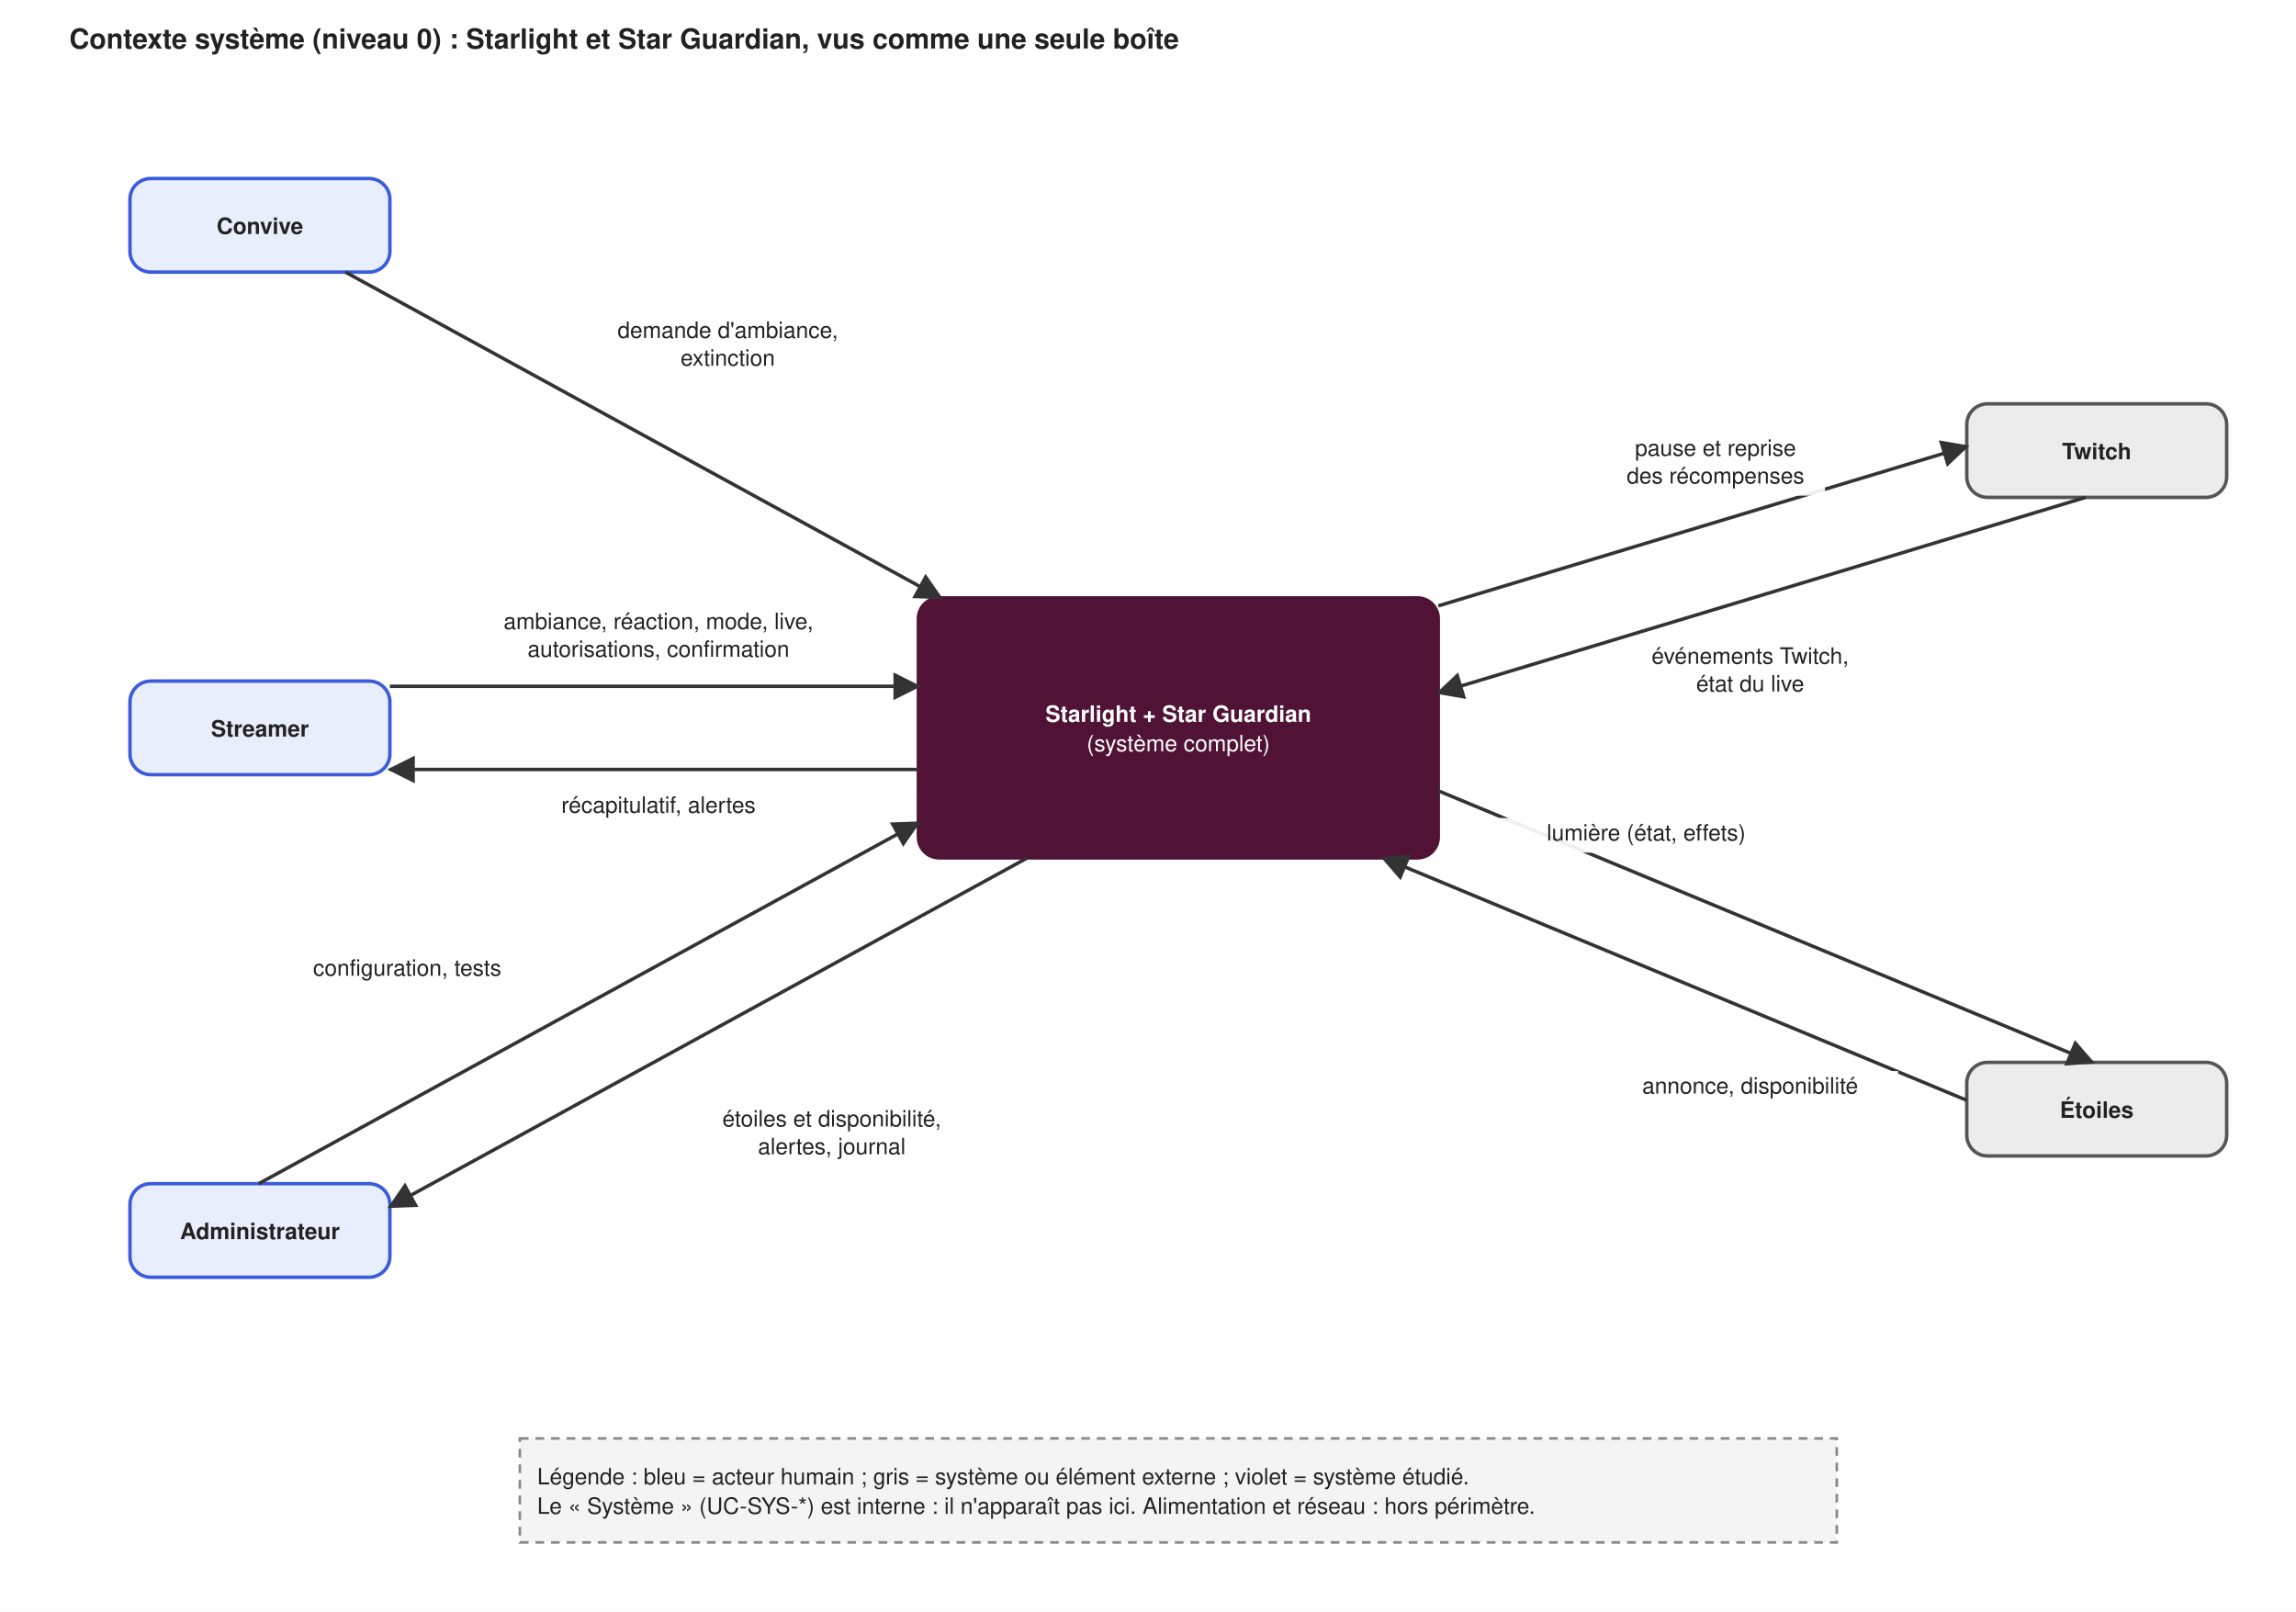
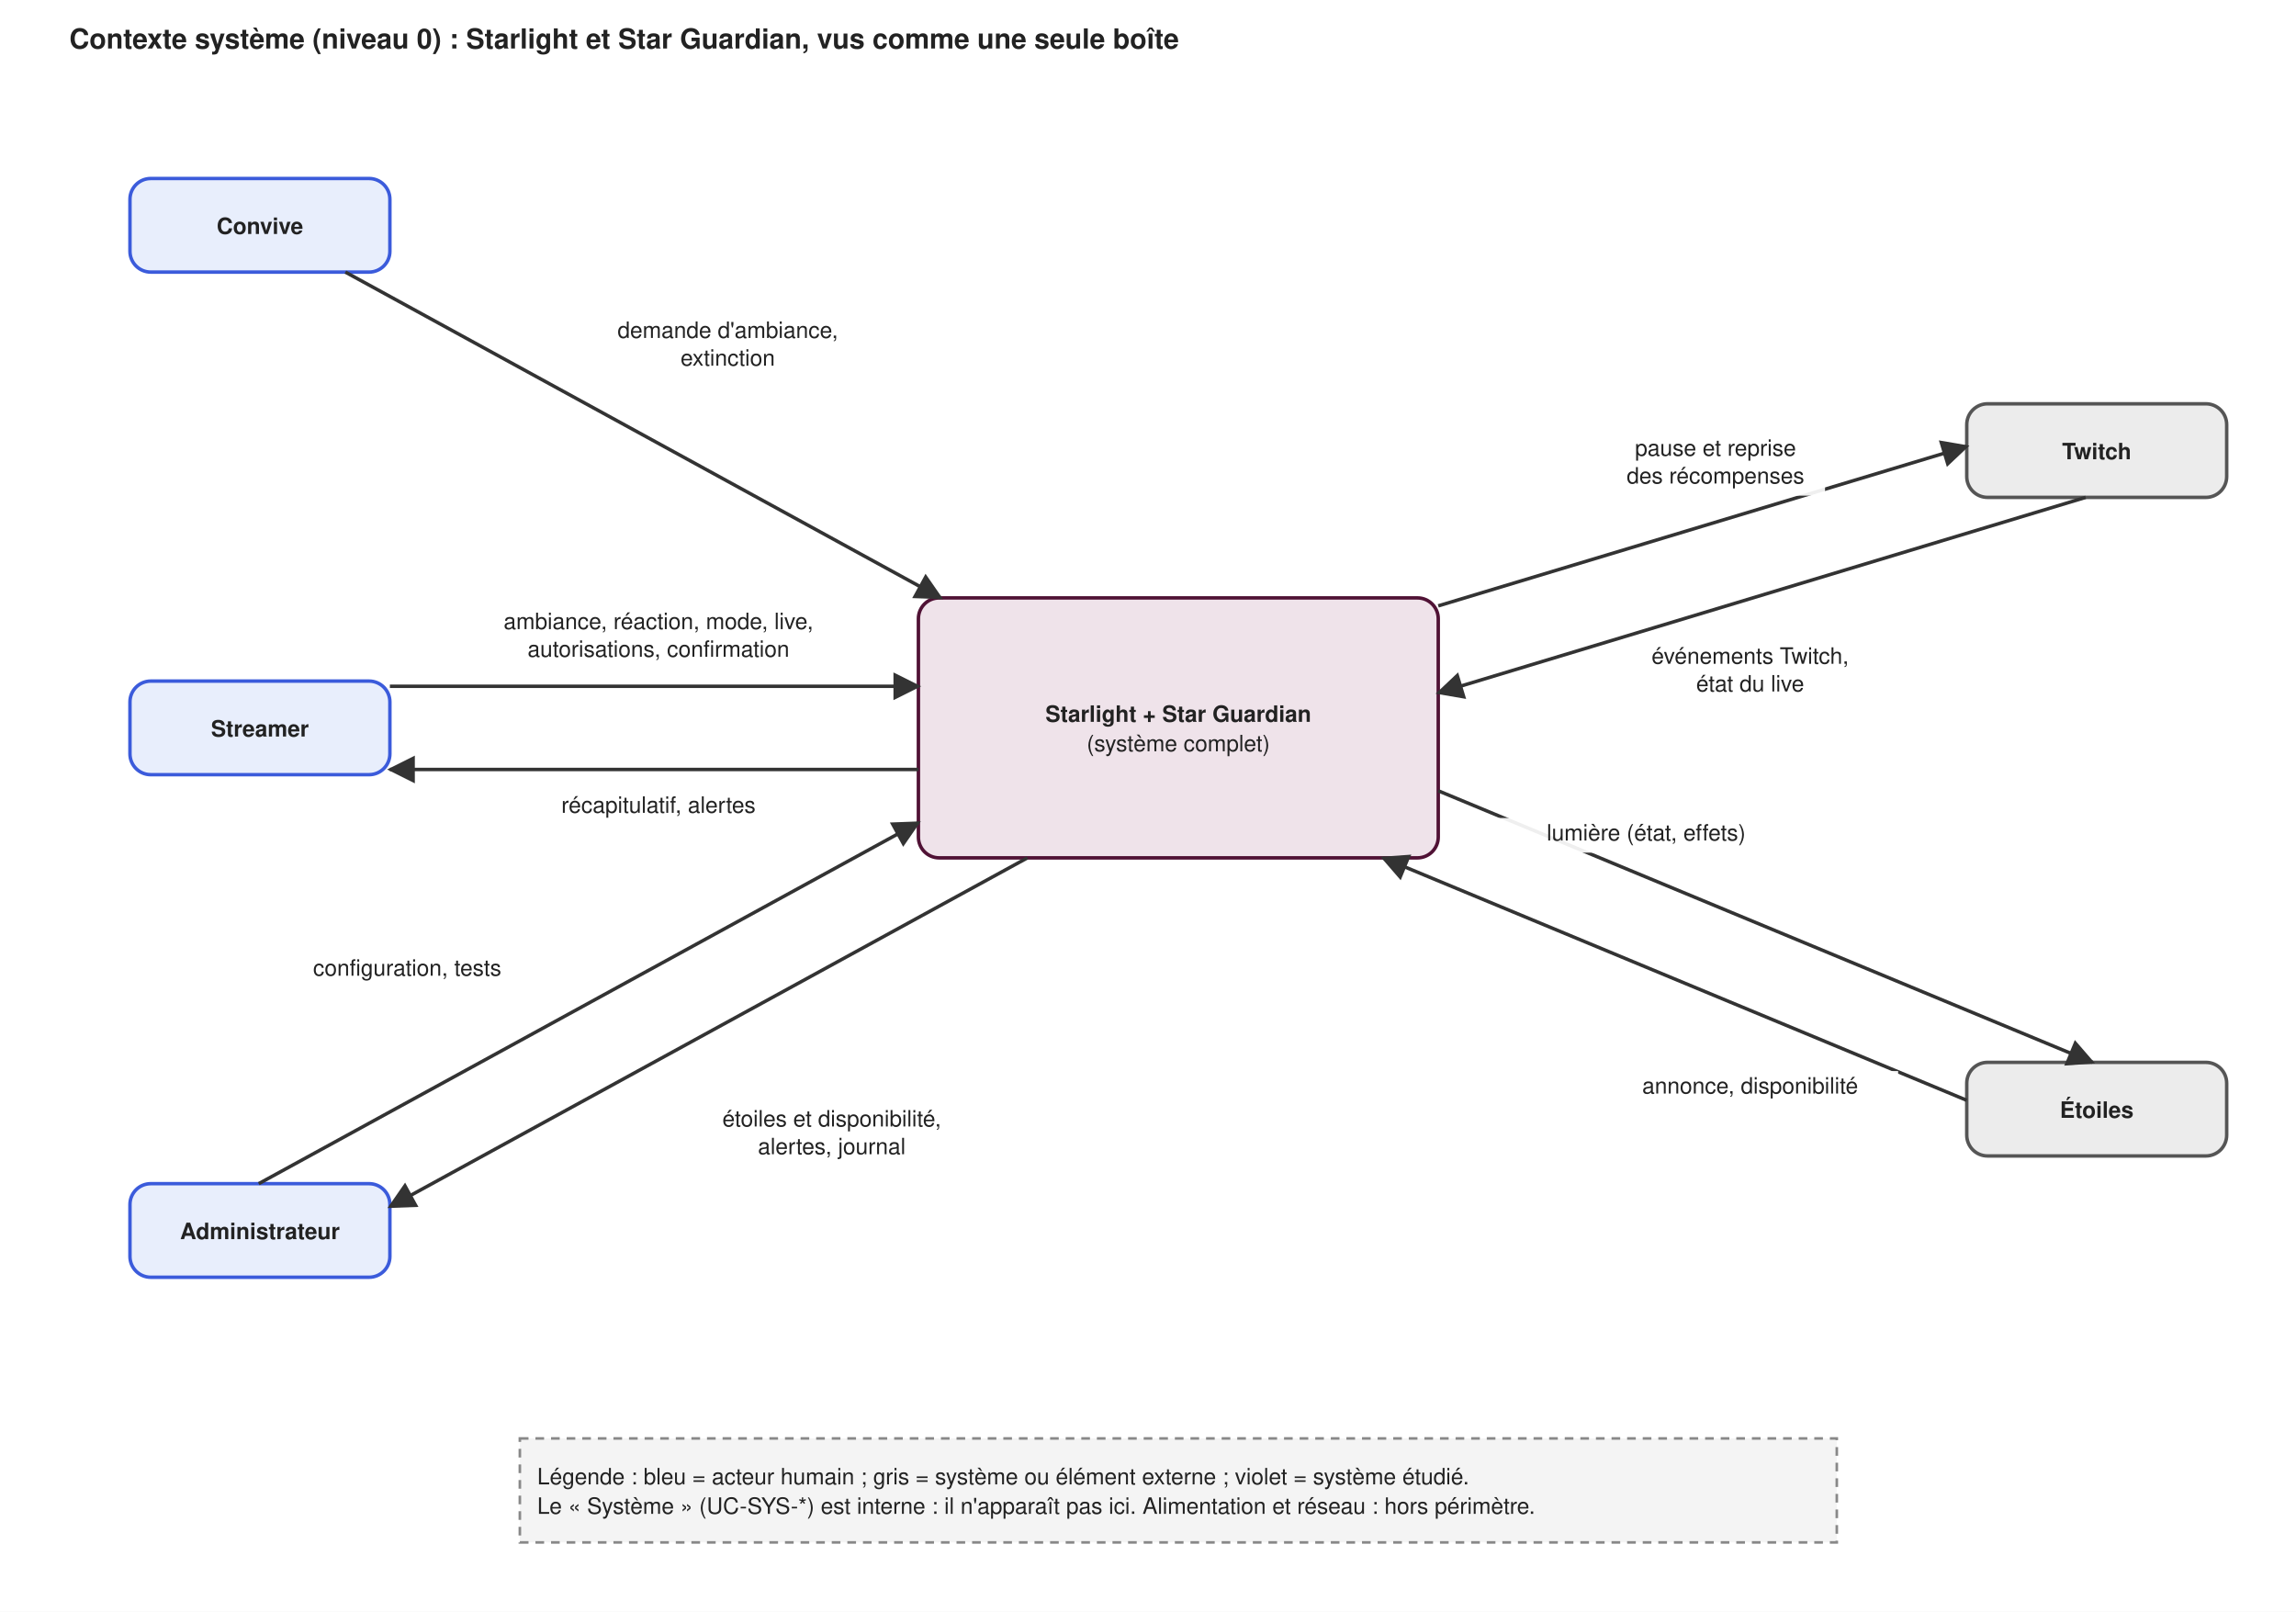
- <svg xmlns="http://www.w3.org/2000/svg" version="1.1" width="1325" height="930" viewBox="0 0 1325 930" content="&lt;mxfile host=&quot;app.diagrams.net&quot;&gt;&lt;diagram name=&quot;Contexte système (niveau 0)&quot; id=&quot;d1&quot;&gt;&lt;mxGraphModel dx=&quot;1325&quot; dy=&quot;930&quot; grid=&quot;1&quot; gridSize=&quot;10&quot; guides=&quot;1&quot; tooltips=&quot;1&quot; connect=&quot;1&quot; arrows=&quot;1&quot; fold=&quot;1&quot; page=&quot;1&quot; pageScale=&quot;1&quot; pageWidth=&quot;1325&quot; pageHeight=&quot;930&quot;&gt;&lt;root&gt;&lt;mxCell id=&quot;0&quot;/&gt;&lt;mxCell id=&quot;1&quot; parent=&quot;0&quot;/&gt;&lt;mxCell id=&quot;n2&quot; value=&quot;Convive&quot; style=&quot;rounded=1;whiteSpace=wrap;html=1;fillColor=#e8eefc;strokeColor=#3b5bdb;strokeWidth=2;fontSize=13;&quot; vertex=&quot;1&quot; parent=&quot;1&quot;&gt;&lt;mxGeometry x=&quot;75.0&quot; y=&quot;103.0&quot; width=&quot;150&quot; height=&quot;54&quot; as=&quot;geometry&quot;/&gt;&lt;/mxCell&gt;&lt;mxCell id=&quot;n3&quot; value=&quot;Streamer&quot; style=&quot;rounded=1;whiteSpace=wrap;html=1;fillColor=#e8eefc;strokeColor=#3b5bdb;strokeWidth=2;fontSize=13;&quot; vertex=&quot;1&quot; parent=&quot;1&quot;&gt;&lt;mxGeometry x=&quot;75.0&quot; y=&quot;393.0&quot; width=&quot;150&quot; height=&quot;54&quot; as=&quot;geometry&quot;/&gt;&lt;/mxCell&gt;&lt;mxCell id=&quot;n4&quot; value=&quot;Administrateur&quot; style=&quot;rounded=1;whiteSpace=wrap;html=1;fillColor=#e8eefc;strokeColor=#3b5bdb;strokeWidth=2;fontSize=13;&quot; vertex=&quot;1&quot; parent=&quot;1&quot;&gt;&lt;mxGeometry x=&quot;75.0&quot; y=&quot;683.0&quot; width=&quot;150&quot; height=&quot;54&quot; as=&quot;geometry&quot;/&gt;&lt;/mxCell&gt;&lt;mxCell id=&quot;n5&quot; value=&quot;Twitch&quot; style=&quot;rounded=1;whiteSpace=wrap;html=1;fillColor=#ececec;strokeColor=#555555;strokeWidth=2;fontSize=13;&quot; vertex=&quot;1&quot; parent=&quot;1&quot;&gt;&lt;mxGeometry x=&quot;1135.0&quot; y=&quot;233.0&quot; width=&quot;150&quot; height=&quot;54&quot; as=&quot;geometry&quot;/&gt;&lt;/mxCell&gt;&lt;mxCell id=&quot;n6&quot; value=&quot;Étoiles&quot; style=&quot;rounded=1;whiteSpace=wrap;html=1;fillColor=#ececec;strokeColor=#555555;strokeWidth=2;fontSize=13;&quot; vertex=&quot;1&quot; parent=&quot;1&quot;&gt;&lt;mxGeometry x=&quot;1135.0&quot; y=&quot;613.0&quot; width=&quot;150&quot; height=&quot;54&quot; as=&quot;geometry&quot;/&gt;&lt;/mxCell&gt;&lt;mxCell id=&quot;n7&quot; value=&quot;Starlight + Star Guardian&amp;lt;br&amp;gt;(système complet)&quot; style=&quot;rounded=1;whiteSpace=wrap;html=1;fillColor=#501235;strokeColor=#501235;strokeWidth=2;fontSize=13;fontColor=#ffffff;&quot; vertex=&quot;1&quot; parent=&quot;1&quot;&gt;&lt;mxGeometry x=&quot;530.0&quot; y=&quot;345.0&quot; width=&quot;300&quot; height=&quot;150&quot; as=&quot;geometry&quot;/&gt;&lt;/mxCell&gt;&lt;mxCell id=&quot;n8&quot; value=&quot;Légende : bleu = acteur humain ; gris = système ou élément externe ; violet = système étudié.&amp;lt;br&amp;gt;Le « Système » (UC-SYS-*) est interne : il n'apparaît pas ici. Alimentation et réseau : hors périmètre.&quot; style=&quot;rounded=0;dashed=1;align=left;spacingLeft=8;whiteSpace=wrap;html=1;fillColor=#f4f4f4;strokeColor=#888888;strokeWidth=2;fontSize=13;&quot; vertex=&quot;1&quot; parent=&quot;1&quot;&gt;&lt;mxGeometry x=&quot;300.0&quot; y=&quot;830.0&quot; width=&quot;760&quot; height=&quot;60&quot; as=&quot;geometry&quot;/&gt;&lt;/mxCell&gt;&lt;mxCell id=&quot;e9&quot; value=&quot;demande d'ambiance,&amp;lt;br&amp;gt;extinction&quot; style=&quot;edgeStyle=none;html=1;endArrow=block;strokeWidth=2;fontSize=13;labelBackgroundColor=#ffffff;&quot; edge=&quot;1&quot; parent=&quot;1&quot; source=&quot;n2&quot; target=&quot;n7&quot;&gt;&lt;mxGeometry relative=&quot;1&quot; as=&quot;geometry&quot;&gt;&lt;/mxGeometry&gt;&lt;/mxCell&gt;&lt;mxCell id=&quot;e10&quot; value=&quot;ambiance, réaction, mode, live,&amp;lt;br&amp;gt;autorisations, confirmation&quot; style=&quot;edgeStyle=none;html=1;endArrow=block;strokeWidth=2;fontSize=13;labelBackgroundColor=#ffffff;&quot; edge=&quot;1&quot; parent=&quot;1&quot; source=&quot;n3&quot; target=&quot;n7&quot;&gt;&lt;mxGeometry relative=&quot;1&quot; as=&quot;geometry&quot;&gt;&lt;Array as=&quot;points&quot;&gt;&lt;mxPoint x=&quot;150.0&quot; y=&quot;396.0&quot;/&gt;&lt;mxPoint x=&quot;680.0&quot; y=&quot;396.0&quot;/&gt;&lt;/Array&gt;&lt;/mxGeometry&gt;&lt;/mxCell&gt;&lt;mxCell id=&quot;e11&quot; value=&quot;récapitulatif, alertes&quot; style=&quot;edgeStyle=none;html=1;endArrow=block;strokeWidth=2;fontSize=13;labelBackgroundColor=#ffffff;&quot; edge=&quot;1&quot; parent=&quot;1&quot; source=&quot;n7&quot; target=&quot;n3&quot;&gt;&lt;mxGeometry relative=&quot;1&quot; as=&quot;geometry&quot;&gt;&lt;Array as=&quot;points&quot;&gt;&lt;mxPoint x=&quot;680.0&quot; y=&quot;444.0&quot;/&gt;&lt;mxPoint x=&quot;150.0&quot; y=&quot;444.0&quot;/&gt;&lt;/Array&gt;&lt;/mxGeometry&gt;&lt;/mxCell&gt;&lt;mxCell id=&quot;e12&quot; value=&quot;configuration, tests&quot; style=&quot;edgeStyle=none;html=1;endArrow=block;strokeWidth=2;fontSize=13;labelBackgroundColor=#ffffff;&quot; edge=&quot;1&quot; parent=&quot;1&quot; source=&quot;n4&quot; target=&quot;n7&quot;&gt;&lt;mxGeometry relative=&quot;1&quot; as=&quot;geometry&quot;&gt;&lt;Array as=&quot;points&quot;&gt;&lt;mxPoint x=&quot;138.5&quot; y=&quot;688.9&quot;/&gt;&lt;mxPoint x=&quot;668.5&quot; y=&quot;398.9&quot;/&gt;&lt;/Array&gt;&lt;/mxGeometry&gt;&lt;/mxCell&gt;&lt;mxCell id=&quot;e13&quot; value=&quot;étoiles et disponibilité,&amp;lt;br&amp;gt;alertes, journal&quot; style=&quot;edgeStyle=none;html=1;endArrow=block;strokeWidth=2;fontSize=13;labelBackgroundColor=#ffffff;&quot; edge=&quot;1&quot; parent=&quot;1&quot; source=&quot;n7&quot; target=&quot;n4&quot;&gt;&lt;mxGeometry relative=&quot;1&quot; as=&quot;geometry&quot;&gt;&lt;Array as=&quot;points&quot;&gt;&lt;mxPoint x=&quot;691.5&quot; y=&quot;441.1&quot;/&gt;&lt;mxPoint x=&quot;161.5&quot; y=&quot;731.1&quot;/&gt;&lt;/Array&gt;&lt;/mxGeometry&gt;&lt;/mxCell&gt;&lt;mxCell id=&quot;e14&quot; value=&quot;événements Twitch,&amp;lt;br&amp;gt;état du live&quot; style=&quot;edgeStyle=none;html=1;endArrow=block;strokeWidth=2;fontSize=13;labelBackgroundColor=#ffffff;&quot; edge=&quot;1&quot; parent=&quot;1&quot; source=&quot;n5&quot; target=&quot;n7&quot;&gt;&lt;mxGeometry relative=&quot;1&quot; as=&quot;geometry&quot;&gt;&lt;Array as=&quot;points&quot;&gt;&lt;mxPoint x=&quot;1216.9&quot; y=&quot;283.0&quot;/&gt;&lt;mxPoint x=&quot;686.9&quot; y=&quot;443.0&quot;/&gt;&lt;/Array&gt;&lt;/mxGeometry&gt;&lt;/mxCell&gt;&lt;mxCell id=&quot;e15&quot; value=&quot;pause et reprise&amp;lt;br&amp;gt;des récompenses&quot; style=&quot;edgeStyle=none;html=1;endArrow=block;strokeWidth=2;fontSize=13;labelBackgroundColor=#ffffff;&quot; edge=&quot;1&quot; parent=&quot;1&quot; source=&quot;n7&quot; target=&quot;n5&quot;&gt;&lt;mxGeometry relative=&quot;1&quot; as=&quot;geometry&quot;&gt;&lt;Array as=&quot;points&quot;&gt;&lt;mxPoint x=&quot;673.1&quot; y=&quot;397.0&quot;/&gt;&lt;mxPoint x=&quot;1203.1&quot; y=&quot;237.0&quot;/&gt;&lt;/Array&gt;&lt;/mxGeometry&gt;&lt;/mxCell&gt;&lt;mxCell id=&quot;e16&quot; value=&quot;lumière (état, effets)&quot; style=&quot;edgeStyle=none;html=1;endArrow=block;strokeWidth=2;fontSize=13;labelBackgroundColor=#ffffff;&quot; edge=&quot;1&quot; parent=&quot;1&quot; source=&quot;n7&quot; target=&quot;n6&quot;&gt;&lt;mxGeometry relative=&quot;1&quot; as=&quot;geometry&quot;&gt;&lt;Array as=&quot;points&quot;&gt;&lt;mxPoint x=&quot;689.2&quot; y=&quot;397.8&quot;/&gt;&lt;mxPoint x=&quot;1219.2&quot; y=&quot;617.8&quot;/&gt;&lt;/Array&gt;&lt;/mxGeometry&gt;&lt;/mxCell&gt;&lt;mxCell id=&quot;e17&quot; value=&quot;annonce, disponibilité&quot; style=&quot;edgeStyle=none;html=1;endArrow=block;strokeWidth=2;fontSize=13;labelBackgroundColor=#ffffff;&quot; edge=&quot;1&quot; parent=&quot;1&quot; source=&quot;n6&quot; target=&quot;n7&quot;&gt;&lt;mxGeometry relative=&quot;1&quot; as=&quot;geometry&quot;&gt;&lt;Array as=&quot;points&quot;&gt;&lt;mxPoint x=&quot;1200.8&quot; y=&quot;662.2&quot;/&gt;&lt;mxPoint x=&quot;670.8&quot; y=&quot;442.2&quot;/&gt;&lt;/Array&gt;&lt;/mxGeometry&gt;&lt;/mxCell&gt;&lt;/root&gt;&lt;/mxGraphModel&gt;&lt;/diagram&gt;&lt;/mxfile&gt;">
+ <svg xmlns="http://www.w3.org/2000/svg" version="1.1" width="1325" height="930" viewBox="0 0 1325 930" content="&lt;mxfile host=&quot;app.diagrams.net&quot;&gt;&lt;diagram name=&quot;Contexte système (niveau 0)&quot; id=&quot;d1&quot;&gt;&lt;mxGraphModel dx=&quot;1325&quot; dy=&quot;930&quot; grid=&quot;1&quot; gridSize=&quot;10&quot; guides=&quot;1&quot; tooltips=&quot;1&quot; connect=&quot;1&quot; arrows=&quot;1&quot; fold=&quot;1&quot; page=&quot;1&quot; pageScale=&quot;1&quot; pageWidth=&quot;1325&quot; pageHeight=&quot;930&quot;&gt;&lt;root&gt;&lt;mxCell id=&quot;0&quot;/&gt;&lt;mxCell id=&quot;1&quot; parent=&quot;0&quot;/&gt;&lt;mxCell id=&quot;n2&quot; value=&quot;Convive&quot; style=&quot;rounded=1;whiteSpace=wrap;html=1;fillColor=#e8eefc;strokeColor=#3b5bdb;strokeWidth=2;fontSize=13;&quot; vertex=&quot;1&quot; parent=&quot;1&quot;&gt;&lt;mxGeometry x=&quot;75.0&quot; y=&quot;103.0&quot; width=&quot;150&quot; height=&quot;54&quot; as=&quot;geometry&quot;/&gt;&lt;/mxCell&gt;&lt;mxCell id=&quot;n3&quot; value=&quot;Streamer&quot; style=&quot;rounded=1;whiteSpace=wrap;html=1;fillColor=#e8eefc;strokeColor=#3b5bdb;strokeWidth=2;fontSize=13;&quot; vertex=&quot;1&quot; parent=&quot;1&quot;&gt;&lt;mxGeometry x=&quot;75.0&quot; y=&quot;393.0&quot; width=&quot;150&quot; height=&quot;54&quot; as=&quot;geometry&quot;/&gt;&lt;/mxCell&gt;&lt;mxCell id=&quot;n4&quot; value=&quot;Administrateur&quot; style=&quot;rounded=1;whiteSpace=wrap;html=1;fillColor=#e8eefc;strokeColor=#3b5bdb;strokeWidth=2;fontSize=13;&quot; vertex=&quot;1&quot; parent=&quot;1&quot;&gt;&lt;mxGeometry x=&quot;75.0&quot; y=&quot;683.0&quot; width=&quot;150&quot; height=&quot;54&quot; as=&quot;geometry&quot;/&gt;&lt;/mxCell&gt;&lt;mxCell id=&quot;n5&quot; value=&quot;Twitch&quot; style=&quot;rounded=1;whiteSpace=wrap;html=1;fillColor=#ececec;strokeColor=#555555;strokeWidth=2;fontSize=13;&quot; vertex=&quot;1&quot; parent=&quot;1&quot;&gt;&lt;mxGeometry x=&quot;1135.0&quot; y=&quot;233.0&quot; width=&quot;150&quot; height=&quot;54&quot; as=&quot;geometry&quot;/&gt;&lt;/mxCell&gt;&lt;mxCell id=&quot;n6&quot; value=&quot;Étoiles&quot; style=&quot;rounded=1;whiteSpace=wrap;html=1;fillColor=#ececec;strokeColor=#555555;strokeWidth=2;fontSize=13;&quot; vertex=&quot;1&quot; parent=&quot;1&quot;&gt;&lt;mxGeometry x=&quot;1135.0&quot; y=&quot;613.0&quot; width=&quot;150&quot; height=&quot;54&quot; as=&quot;geometry&quot;/&gt;&lt;/mxCell&gt;&lt;mxCell id=&quot;n7&quot; value=&quot;Starlight + Star Guardian&amp;lt;br&amp;gt;(système complet)&quot; style=&quot;rounded=1;whiteSpace=wrap;html=1;fillColor=#efe3ea;strokeColor=#501235;strokeWidth=2;fontSize=13;&quot; vertex=&quot;1&quot; parent=&quot;1&quot;&gt;&lt;mxGeometry x=&quot;530.0&quot; y=&quot;345.0&quot; width=&quot;300&quot; height=&quot;150&quot; as=&quot;geometry&quot;/&gt;&lt;/mxCell&gt;&lt;mxCell id=&quot;n8&quot; value=&quot;Légende : bleu = acteur humain ; gris = système ou élément externe ; violet = système étudié.&amp;lt;br&amp;gt;Le « Système » (UC-SYS-*) est interne : il n'apparaît pas ici. Alimentation et réseau : hors périmètre.&quot; style=&quot;rounded=0;dashed=1;align=left;spacingLeft=8;whiteSpace=wrap;html=1;fillColor=#f4f4f4;strokeColor=#888888;strokeWidth=2;fontSize=13;&quot; vertex=&quot;1&quot; parent=&quot;1&quot;&gt;&lt;mxGeometry x=&quot;300.0&quot; y=&quot;830.0&quot; width=&quot;760&quot; height=&quot;60&quot; as=&quot;geometry&quot;/&gt;&lt;/mxCell&gt;&lt;mxCell id=&quot;e9&quot; value=&quot;demande d'ambiance,&amp;lt;br&amp;gt;extinction&quot; style=&quot;edgeStyle=none;html=1;endArrow=block;strokeWidth=2;fontSize=13;labelBackgroundColor=#ffffff;&quot; edge=&quot;1&quot; parent=&quot;1&quot; source=&quot;n2&quot; target=&quot;n7&quot;&gt;&lt;mxGeometry relative=&quot;1&quot; as=&quot;geometry&quot;&gt;&lt;/mxGeometry&gt;&lt;/mxCell&gt;&lt;mxCell id=&quot;e10&quot; value=&quot;ambiance, réaction, mode, live,&amp;lt;br&amp;gt;autorisations, confirmation&quot; style=&quot;edgeStyle=none;html=1;endArrow=block;strokeWidth=2;fontSize=13;labelBackgroundColor=#ffffff;&quot; edge=&quot;1&quot; parent=&quot;1&quot; source=&quot;n3&quot; target=&quot;n7&quot;&gt;&lt;mxGeometry relative=&quot;1&quot; as=&quot;geometry&quot;&gt;&lt;Array as=&quot;points&quot;&gt;&lt;mxPoint x=&quot;150.0&quot; y=&quot;396.0&quot;/&gt;&lt;mxPoint x=&quot;680.0&quot; y=&quot;396.0&quot;/&gt;&lt;/Array&gt;&lt;/mxGeometry&gt;&lt;/mxCell&gt;&lt;mxCell id=&quot;e11&quot; value=&quot;récapitulatif, alertes&quot; style=&quot;edgeStyle=none;html=1;endArrow=block;strokeWidth=2;fontSize=13;labelBackgroundColor=#ffffff;&quot; edge=&quot;1&quot; parent=&quot;1&quot; source=&quot;n7&quot; target=&quot;n3&quot;&gt;&lt;mxGeometry relative=&quot;1&quot; as=&quot;geometry&quot;&gt;&lt;Array as=&quot;points&quot;&gt;&lt;mxPoint x=&quot;680.0&quot; y=&quot;444.0&quot;/&gt;&lt;mxPoint x=&quot;150.0&quot; y=&quot;444.0&quot;/&gt;&lt;/Array&gt;&lt;/mxGeometry&gt;&lt;/mxCell&gt;&lt;mxCell id=&quot;e12&quot; value=&quot;configuration, tests&quot; style=&quot;edgeStyle=none;html=1;endArrow=block;strokeWidth=2;fontSize=13;labelBackgroundColor=#ffffff;&quot; edge=&quot;1&quot; parent=&quot;1&quot; source=&quot;n4&quot; target=&quot;n7&quot;&gt;&lt;mxGeometry relative=&quot;1&quot; as=&quot;geometry&quot;&gt;&lt;Array as=&quot;points&quot;&gt;&lt;mxPoint x=&quot;138.5&quot; y=&quot;688.9&quot;/&gt;&lt;mxPoint x=&quot;668.5&quot; y=&quot;398.9&quot;/&gt;&lt;/Array&gt;&lt;/mxGeometry&gt;&lt;/mxCell&gt;&lt;mxCell id=&quot;e13&quot; value=&quot;étoiles et disponibilité,&amp;lt;br&amp;gt;alertes, journal&quot; style=&quot;edgeStyle=none;html=1;endArrow=block;strokeWidth=2;fontSize=13;labelBackgroundColor=#ffffff;&quot; edge=&quot;1&quot; parent=&quot;1&quot; source=&quot;n7&quot; target=&quot;n4&quot;&gt;&lt;mxGeometry relative=&quot;1&quot; as=&quot;geometry&quot;&gt;&lt;Array as=&quot;points&quot;&gt;&lt;mxPoint x=&quot;691.5&quot; y=&quot;441.1&quot;/&gt;&lt;mxPoint x=&quot;161.5&quot; y=&quot;731.1&quot;/&gt;&lt;/Array&gt;&lt;/mxGeometry&gt;&lt;/mxCell&gt;&lt;mxCell id=&quot;e14&quot; value=&quot;événements Twitch,&amp;lt;br&amp;gt;état du live&quot; style=&quot;edgeStyle=none;html=1;endArrow=block;strokeWidth=2;fontSize=13;labelBackgroundColor=#ffffff;&quot; edge=&quot;1&quot; parent=&quot;1&quot; source=&quot;n5&quot; target=&quot;n7&quot;&gt;&lt;mxGeometry relative=&quot;1&quot; as=&quot;geometry&quot;&gt;&lt;Array as=&quot;points&quot;&gt;&lt;mxPoint x=&quot;1216.9&quot; y=&quot;283.0&quot;/&gt;&lt;mxPoint x=&quot;686.9&quot; y=&quot;443.0&quot;/&gt;&lt;/Array&gt;&lt;/mxGeometry&gt;&lt;/mxCell&gt;&lt;mxCell id=&quot;e15&quot; value=&quot;pause et reprise&amp;lt;br&amp;gt;des récompenses&quot; style=&quot;edgeStyle=none;html=1;endArrow=block;strokeWidth=2;fontSize=13;labelBackgroundColor=#ffffff;&quot; edge=&quot;1&quot; parent=&quot;1&quot; source=&quot;n7&quot; target=&quot;n5&quot;&gt;&lt;mxGeometry relative=&quot;1&quot; as=&quot;geometry&quot;&gt;&lt;Array as=&quot;points&quot;&gt;&lt;mxPoint x=&quot;673.1&quot; y=&quot;397.0&quot;/&gt;&lt;mxPoint x=&quot;1203.1&quot; y=&quot;237.0&quot;/&gt;&lt;/Array&gt;&lt;/mxGeometry&gt;&lt;/mxCell&gt;&lt;mxCell id=&quot;e16&quot; value=&quot;lumière (état, effets)&quot; style=&quot;edgeStyle=none;html=1;endArrow=block;strokeWidth=2;fontSize=13;labelBackgroundColor=#ffffff;&quot; edge=&quot;1&quot; parent=&quot;1&quot; source=&quot;n7&quot; target=&quot;n6&quot;&gt;&lt;mxGeometry relative=&quot;1&quot; as=&quot;geometry&quot;&gt;&lt;Array as=&quot;points&quot;&gt;&lt;mxPoint x=&quot;689.2&quot; y=&quot;397.8&quot;/&gt;&lt;mxPoint x=&quot;1219.2&quot; y=&quot;617.8&quot;/&gt;&lt;/Array&gt;&lt;/mxGeometry&gt;&lt;/mxCell&gt;&lt;mxCell id=&quot;e17&quot; value=&quot;annonce, disponibilité&quot; style=&quot;edgeStyle=none;html=1;endArrow=block;strokeWidth=2;fontSize=13;labelBackgroundColor=#ffffff;&quot; edge=&quot;1&quot; parent=&quot;1&quot; source=&quot;n6&quot; target=&quot;n7&quot;&gt;&lt;mxGeometry relative=&quot;1&quot; as=&quot;geometry&quot;&gt;&lt;Array as=&quot;points&quot;&gt;&lt;mxPoint x=&quot;1200.8&quot; y=&quot;662.2&quot;/&gt;&lt;mxPoint x=&quot;670.8&quot; y=&quot;442.2&quot;/&gt;&lt;/Array&gt;&lt;/mxGeometry&gt;&lt;/mxCell&gt;&lt;/root&gt;&lt;/mxGraphModel&gt;&lt;/diagram&gt;&lt;/mxfile&gt;">
  <rect width="1325" height="930" fill="#ffffff" />
  <defs>
    <marker id="ar" viewBox="0 0 10 10" refX="9" refY="5" markerWidth="8" markerHeight="8" orient="auto-start-reverse">
      <path d="M0,0 L10,5 L0,10 z" fill="#333" />
    </marker>
  </defs>
  <g font-family="Helvetica, Arial, sans-serif" font-size="13" fill="#222">
    <text x="40" y="28" font-size="16" font-weight="bold">Contexte système (niveau 0) : Starlight et Star Guardian, vus comme une seule boîte</text>
    <rect x="75.0" y="103.0" width="150" height="54" rx="12" fill="#e8eefc" stroke="#3b5bdb" stroke-width="2" />
    <text x="150" y="135.0" text-anchor="middle" font-weight="bold">Convive</text>
    <rect x="75.0" y="393.0" width="150" height="54" rx="12" fill="#e8eefc" stroke="#3b5bdb" stroke-width="2" />
    <text x="150" y="425.0" text-anchor="middle" font-weight="bold">Streamer</text>
    <rect x="75.0" y="683.0" width="150" height="54" rx="12" fill="#e8eefc" stroke="#3b5bdb" stroke-width="2" />
    <text x="150" y="715.0" text-anchor="middle" font-weight="bold">Administrateur</text>
    <rect x="1135.0" y="233.0" width="150" height="54" rx="12" fill="#ececec" stroke="#555555" stroke-width="2" />
    <text x="1210" y="265.0" text-anchor="middle" font-weight="bold">Twitch</text>
    <rect x="1135.0" y="613.0" width="150" height="54" rx="12" fill="#ececec" stroke="#555555" stroke-width="2" />
    <text x="1210" y="645.0" text-anchor="middle" font-weight="bold">Étoiles</text>
-     <rect x="530.0" y="345.0" width="300" height="150" rx="12" fill="#501235" stroke="#501235" stroke-width="2" />
-     <text x="680" y="416.5" text-anchor="middle" font-weight="bold" fill="#ffffff">Starlight + Star Guardian</text>
-     <text x="680" y="433.5" text-anchor="middle" fill="#ffffff">(système complet)</text>
+     <rect x="530.0" y="345.0" width="300" height="150" rx="12" fill="#efe3ea" stroke="#501235" stroke-width="2" />
+     <text x="680" y="416.5" text-anchor="middle" font-weight="bold">Starlight + Star Guardian</text>
+     <text x="680" y="433.5" text-anchor="middle">(système complet)</text>
    <rect x="300.0" y="830.0" width="760" height="60" fill="#f4f4f4" stroke="#888888" stroke-width="1.5" stroke-dasharray="5,4" />
    <text x="310.0" y="856.5">Légende : bleu = acteur humain ; gris = système ou élément externe ; violet = système étudié.</text>
    <text x="310.0" y="873.5">Le « Système » (UC-SYS-*) est interne : il n'apparaît pas ici. Alimentation et réseau : hors périmètre.</text>
    <polyline points="199.3,157.0 542.9,345.0" fill="none" stroke="#333" stroke-width="2" marker-end="url(#ar)" />
    <rect x="345.7" y="182.0" width="148.6" height="36" fill="#ffffff" opacity="0.92" />
    <text x="420.0" y="195.0" text-anchor="middle">demande d'ambiance,</text>
    <text x="420.0" y="211.0" text-anchor="middle">extinction</text>
    <polyline points="225.0,396.0 530.0,396.0" fill="none" stroke="#333" stroke-width="2" marker-end="url(#ar)" />
    <rect x="261.3" y="350.0" width="237.4" height="36" fill="#ffffff" opacity="0.92" />
    <text x="380.0" y="363.0" text-anchor="middle">ambiance, réaction, mode, live,</text>
    <text x="380.0" y="379.0" text-anchor="middle">autorisations, confirmation</text>
    <polyline points="530.0,444.0 225.0,444.0" fill="none" stroke="#333" stroke-width="2" marker-end="url(#ar)" />
    <rect x="294.6" y="456.0" width="170.8" height="20" fill="#ffffff" opacity="0.92" />
    <text x="380.0" y="469.0" text-anchor="middle">récapitulatif, alertes</text>
    <polyline points="149.3,683.0 530.0,474.7" fill="none" stroke="#333" stroke-width="2" marker-end="url(#ar)" />
    <rect x="157.0" y="550.0" width="156.0" height="20" fill="#ffffff" opacity="0.92" />
    <text x="235.0" y="563.0" text-anchor="middle">configuration, tests</text>
    <polyline points="592.9,495.0 225.0,696.3" fill="none" stroke="#333" stroke-width="2" marker-end="url(#ar)" />
    <rect x="383.5" y="637.0" width="193.0" height="36" fill="#ffffff" opacity="0.92" />
    <text x="480.0" y="650.0" text-anchor="middle">étoiles et disponibilité,</text>
    <text x="480.0" y="666.0" text-anchor="middle">alertes, journal</text>
    <polyline points="1203.6,287.0 830.0,399.8" fill="none" stroke="#333" stroke-width="2" marker-end="url(#ar)" />
    <rect x="939.4" y="370.0" width="141.2" height="36" fill="#ffffff" opacity="0.92" />
    <text x="1010.0" y="383.0" text-anchor="middle">événements Twitch,</text>
    <text x="1010.0" y="399.0" text-anchor="middle">état du live</text>
    <polyline points="830.0,349.6 1135.0,257.6" fill="none" stroke="#333" stroke-width="2" marker-end="url(#ar)" />
    <rect x="926.8" y="250.0" width="126.4" height="36" fill="#ffffff" opacity="0.92" />
    <text x="990.0" y="263.0" text-anchor="middle">pause et reprise</text>
    <text x="990.0" y="279.0" text-anchor="middle">des récompenses</text>
    <polyline points="830.0,456.3 1207.6,613.0" fill="none" stroke="#333" stroke-width="2" marker-end="url(#ar)" />
    <rect x="864.6" y="472.0" width="170.8" height="20" fill="#ffffff" opacity="0.92" />
    <text x="950.0" y="485.0" text-anchor="middle">lumière (état, effets)</text>
    <polyline points="1135.0,634.9 798.1,495.0" fill="none" stroke="#333" stroke-width="2" marker-end="url(#ar)" />
    <rect x="924.6" y="618.0" width="170.8" height="20" fill="#ffffff" opacity="0.92" />
    <text x="1010.0" y="631.0" text-anchor="middle">annonce, disponibilité</text>
  </g>
</svg>
